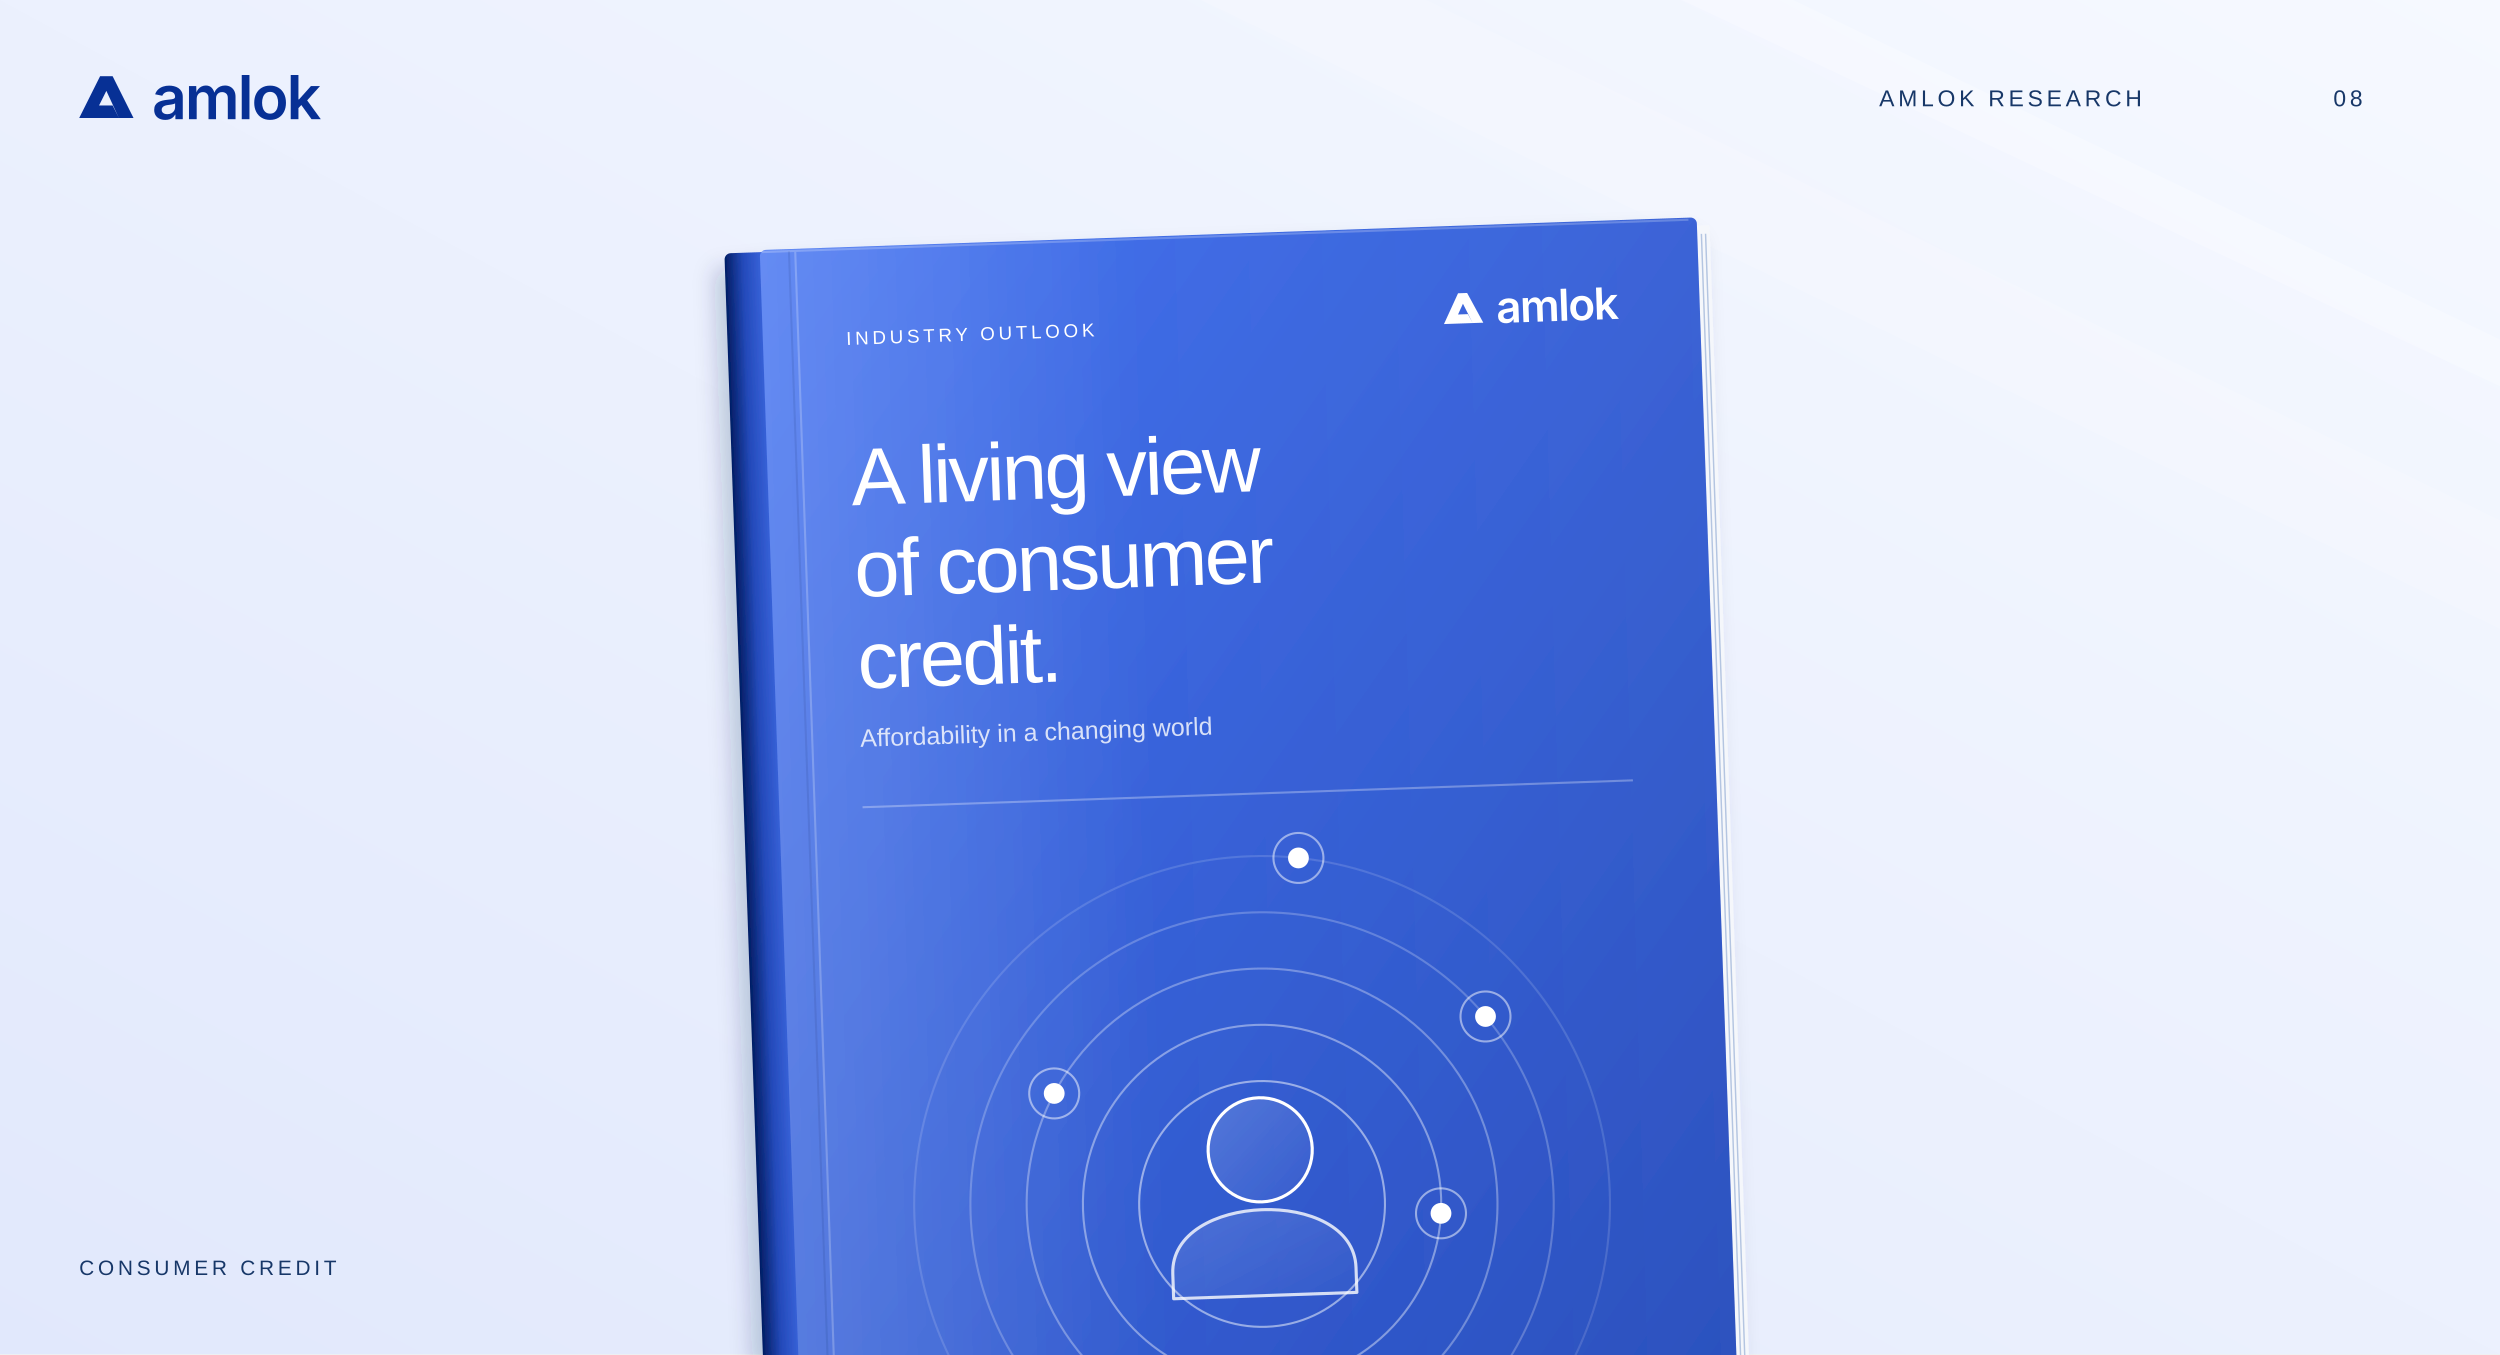
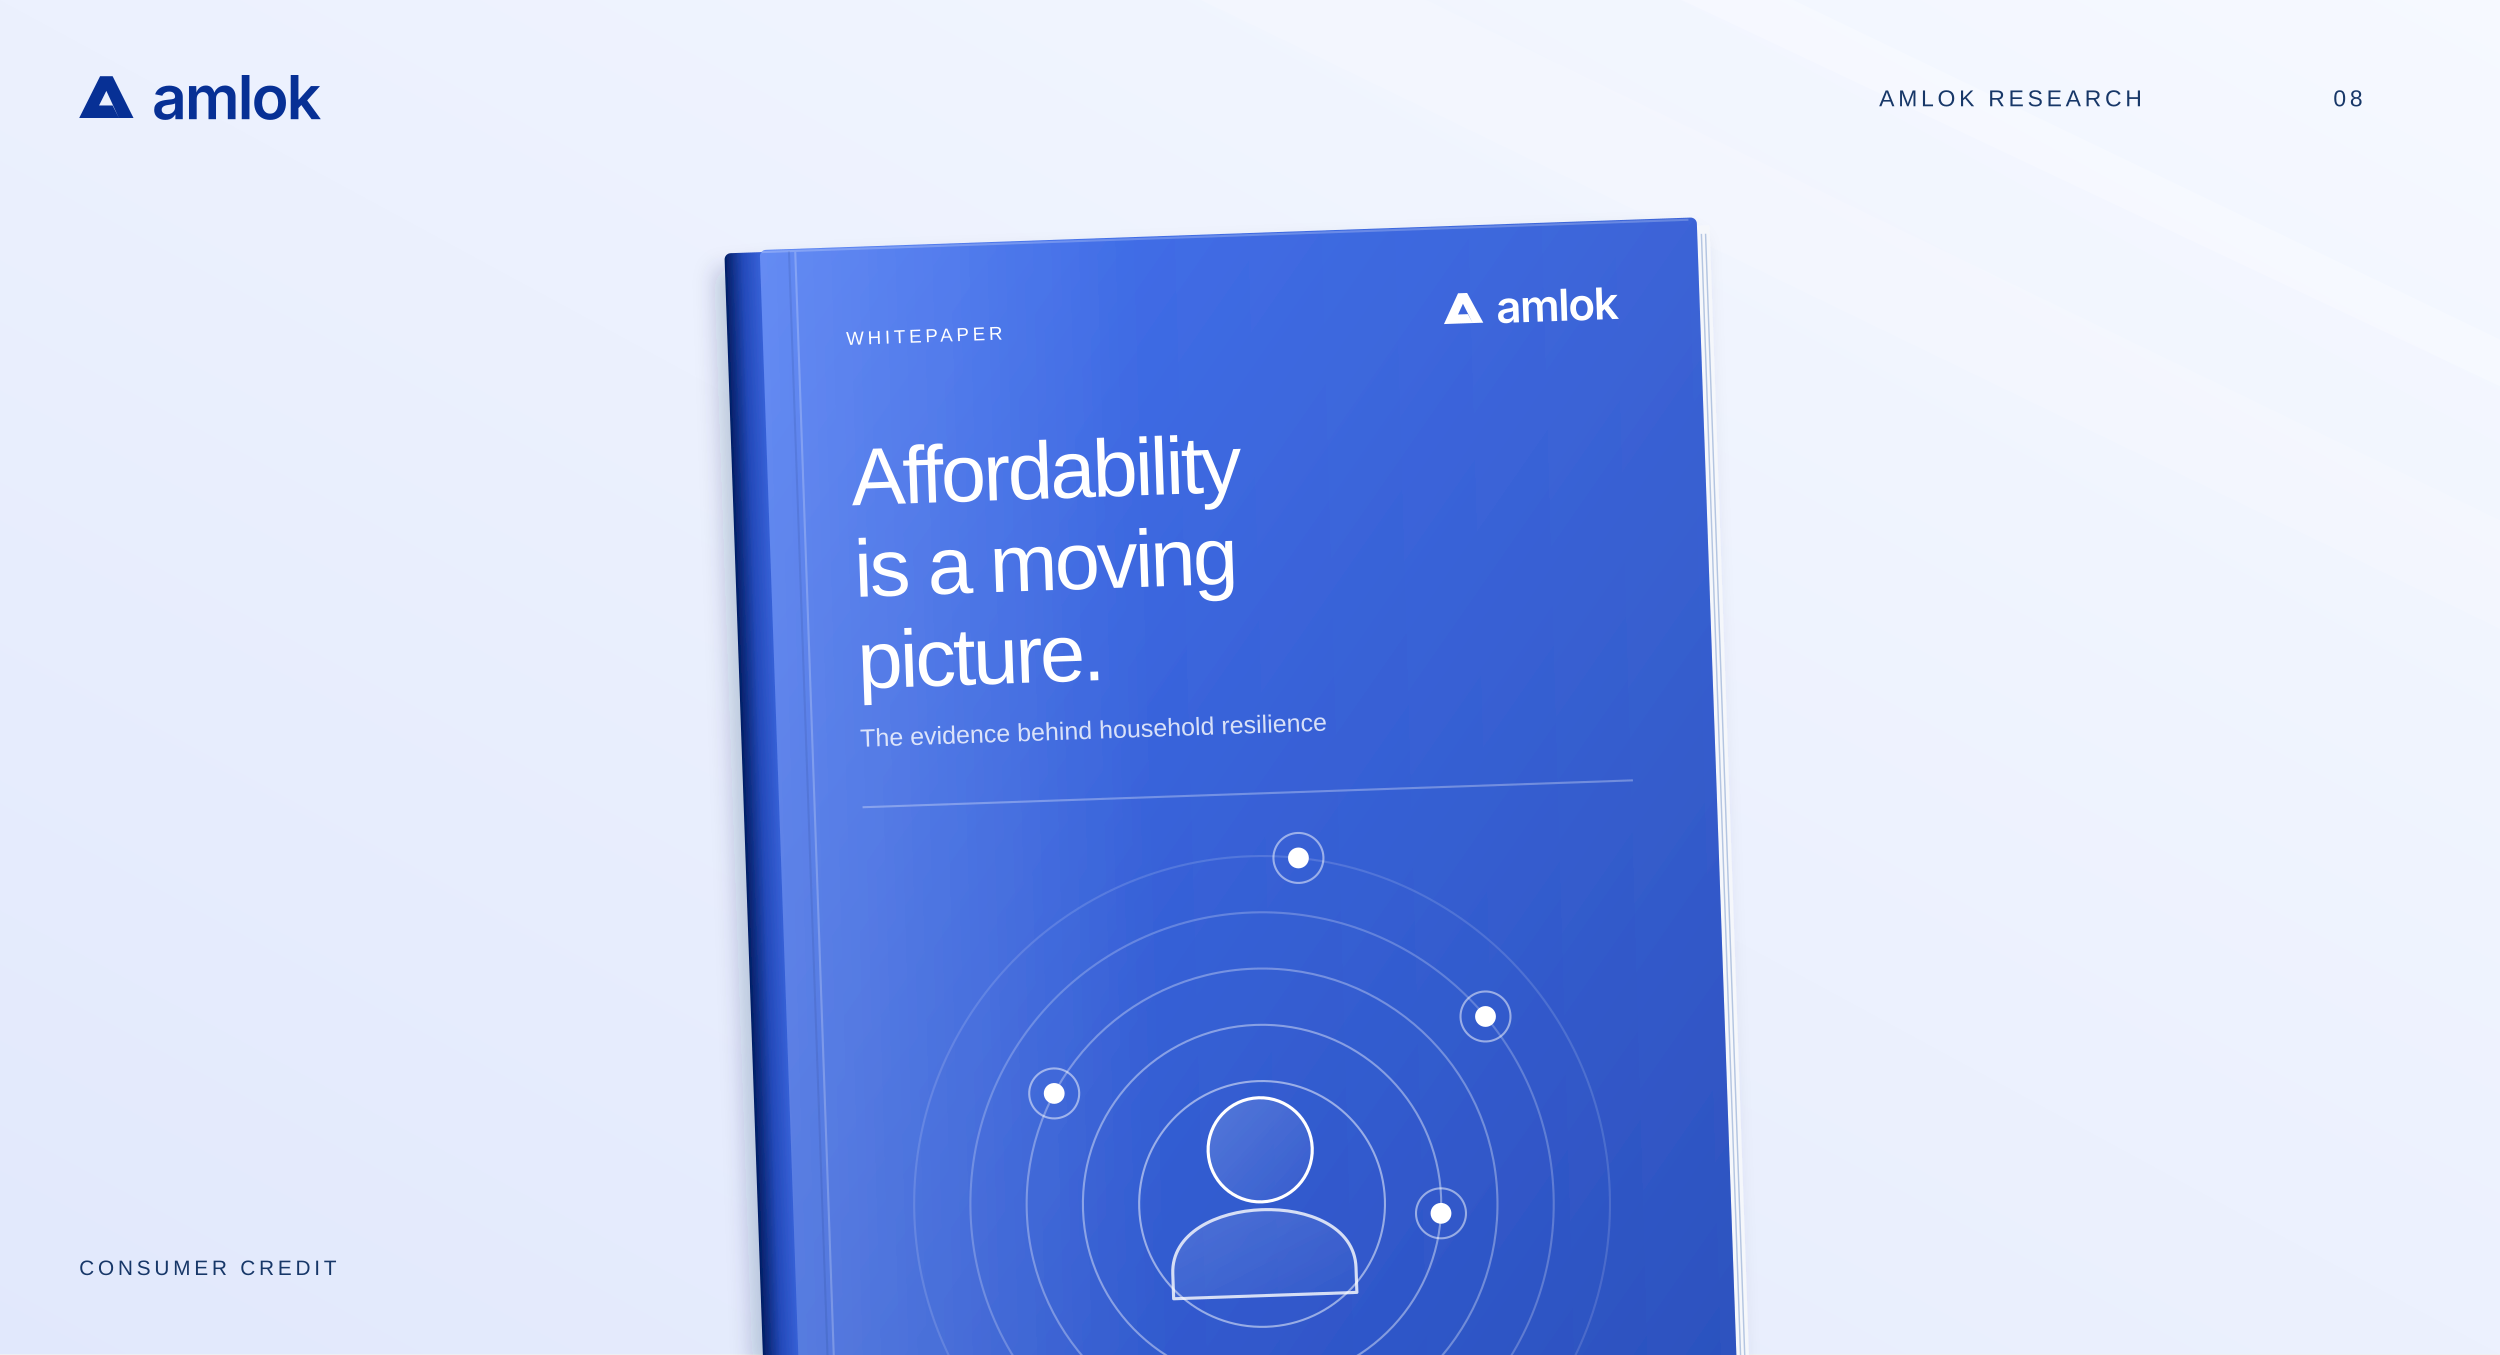
<svg xmlns="http://www.w3.org/2000/svg" width="1200" height="650" viewBox="0 0 1200 650">
  <defs>
    <linearGradient id="backdrop" x1="0" y1="1" x2="1" y2="0">
      <stop stop-color="#e1e8fc" />
      <stop offset="1" stop-color="#f6f9ff" />
    </linearGradient>
    <linearGradient id="cover" x1="0" y1="0" x2="1" y2="1">
      <stop stop-color="#4775f1" />
      <stop offset="1" stop-color="#244aba" />
    </linearGradient>
    <linearGradient id="spine">
      <stop stop-color="#021d64" />
      <stop offset=".3" stop-color="#244aba" />
      <stop offset=".82" stop-color="#4775f1" />
      <stop offset="1" stop-color="#244aba" />
    </linearGradient>
    <linearGradient id="glass" x1="0" y1="0" x2="1" y2="1">
      <stop stop-color="#ffffff" stop-opacity=".16" />
      <stop offset="1" stop-color="#ffffff" stop-opacity=".02" />
    </linearGradient>
    <linearGradient id="sheen">
      <stop stop-color="#fff" stop-opacity=".16" />
      <stop offset=".4" stop-color="#fff" stop-opacity="0" />
      <stop offset="1" stop-color="#fff" stop-opacity=".03" />
    </linearGradient>
    <filter id="shadow" x="-70%" y="-30%" width="220%" height="180%">
      <feDropShadow dx="-28" dy="30" stdDeviation="25" flood-color="#031e59" flood-opacity=".26" />
      <feDropShadow dx="-5" dy="7" stdDeviation="5" flood-color="#031e59" flood-opacity=".2" />
    </filter>
  </defs>
  <rect width="1200" height="650" fill="url(#backdrop)" />
  <path d="M540-70L1250 274V326L432-70Z" fill="#fff" opacity=".14" />
  <path d="M715-70L1250 187V209L659-70Z" fill="#fff" opacity=".24" />
  <svg x="38" y="36" width="116" height="21.56" viewBox="4.125 17.449 158.973 29.553" fill="#073095">
    <path transform="translate(0 10) scale(1.375)" d="M3 26 13 6h6l10 20h-7L16 13l-3.5 7H19l3 6H3Z" />
    <path d="M60.798 47.002Q58.721 47.002 57.06 46.253Q55.398 45.503 54.438 44.034Q53.477 42.566 53.477 40.41Q53.477 38.563 54.17 37.356Q54.863 36.149 56.05 35.426Q57.238 34.703 58.724 34.332Q60.21 33.962 61.797 33.795Q63.708 33.583 64.893 33.425Q66.077 33.267 66.638 32.918Q67.198 32.568 67.198 31.83V31.727Q67.198 30.648 66.764 29.902Q66.33 29.155 65.484 28.756Q64.637 28.357 63.387 28.357Q62.12 28.357 61.19 28.747Q60.259 29.137 59.671 29.76Q59.084 30.384 58.809 31.11L54.102 30.145Q54.752 28.209 56.1 26.948Q57.448 25.688 59.318 25.065Q61.188 24.441 63.367 24.441Q64.904 24.441 66.476 24.807Q68.048 25.173 69.361 26.024Q70.674 26.876 71.475 28.325Q72.275 29.773 72.275 31.952V46.551H67.419V43.54H67.213Q66.736 44.47 65.877 45.26Q65.018 46.049 63.759 46.526Q62.499 47.002 60.798 47.002ZM62.1 43.229Q63.673 43.229 64.821 42.608Q65.968 41.987 66.597 40.956Q67.227 39.925 67.227 38.716V36.132Q66.977 36.337 66.388 36.51Q65.798 36.684 65.061 36.819Q64.323 36.954 63.615 37.051Q62.908 37.148 62.414 37.213Q61.271 37.362 60.357 37.722Q59.444 38.082 58.92 38.716Q58.397 39.35 58.397 40.354Q58.397 41.297 58.877 41.936Q59.358 42.574 60.191 42.902Q61.023 43.229 62.1 43.229Z" />
    <path d="M76.361 46.551V24.715H81.129L81.324 29.963H80.952Q81.43 28.024 82.414 26.792Q83.398 25.559 84.718 24.963Q86.038 24.366 87.48 24.366Q89.841 24.366 91.298 25.852Q92.755 27.338 93.354 30.213H92.744Q93.198 28.263 94.283 26.963Q95.367 25.662 96.863 25.014Q98.359 24.366 100.055 24.366Q102.019 24.366 103.589 25.222Q105.159 26.077 106.072 27.734Q106.986 29.391 106.986 31.824V46.551H101.909V32.604Q101.909 30.578 100.799 29.636Q99.689 28.694 98.128 28.694Q96.902 28.694 96.007 29.222Q95.111 29.749 94.63 30.679Q94.148 31.609 94.148 32.841V46.551H89.198V32.379Q89.198 30.703 88.163 29.699Q87.128 28.694 85.505 28.694Q84.397 28.694 83.467 29.209Q82.537 29.724 81.987 30.717Q81.437 31.709 81.437 33.166V46.551Z" />
    <path d="M116.153 17.449V46.551H111.077V17.449Z" />
    <path d="M129.723 46.991Q126.543 46.991 124.198 45.582Q121.852 44.172 120.571 41.636Q119.289 39.101 119.289 35.741Q119.289 32.345 120.571 29.803Q121.852 27.261 124.198 25.851Q126.543 24.441 129.723 24.441Q132.915 24.441 135.259 25.851Q137.604 27.261 138.886 29.803Q140.167 32.345 140.167 35.741Q140.167 39.101 138.886 41.636Q137.604 44.172 135.259 45.582Q132.915 46.991 129.723 46.991ZM129.723 42.87Q131.501 42.87 132.677 41.913Q133.853 40.955 134.431 39.335Q135.009 37.714 135.009 35.727Q135.009 33.721 134.431 32.098Q133.853 30.476 132.677 29.519Q131.501 28.563 129.723 28.563Q127.95 28.563 126.783 29.519Q125.616 30.476 125.037 32.092Q124.459 33.709 124.459 35.727Q124.459 37.714 125.037 39.335Q125.616 40.955 126.783 41.913Q127.95 42.87 129.723 42.87Z" />
    <path d="M147.944 39.669V33.521H148.751L156.624 24.715H162.59L152.935 35.473H151.884ZM143.301 46.551V17.449H148.377V46.551ZM156.99 46.551 149.84 36.605 153.282 33.007 163.098 46.551Z" />
  </svg>
  <g fill="#173768" font-family="Arial, sans-serif" font-size="11" letter-spacing="1.8">
    <text x="902" y="51">AMLOK RESEARCH</text>
    <text x="1120" y="51">08</text>
    <text x="38" y="612" font-size="10">CONSUMER CREDIT</text>
  </g>
  <g filter="url(#shadow)">
    <g transform="translate(375 112) rotate(-2 225 300)">
      <rect x="-17" y="1" width="30" height="600" rx="3" fill="url(#spine)" />
      <path d="M450 4H456V594H450Z" fill="#f5f7fb" />
      <path d="M452 8V591M454 8V591" stroke="#b4c5e1" stroke-width=".7" />
      <rect width="450" height="600" rx="3" fill="url(#cover)" />
      <path d="M14 1V600" stroke="#001d6b" stroke-opacity=".16" />
      <path d="M17 1V600M1 1H446" stroke="#fff" stroke-opacity=".22" />
      <rect width="450" height="600" rx="3" fill="url(#sheen)" />
      <g fill="#ffffff" font-family="Arial, sans-serif">
-         <text x="40" y="47" font-size="9" letter-spacing="1.8">INDUSTRY OUTLOOK</text>
+         <text x="40" y="47" font-size="9" letter-spacing="1.8">WHITEPAPER</text>
        <svg x="327" y="32" width="84" height="15.62" viewBox="4.125 17.449 158.973 29.553" fill="#ffffff">
          <path transform="translate(0 10) scale(1.375)" d="M3 26 13 6h6l10 20h-7L16 13l-3.5 7H19l3 6H3Z" />
          <path d="M60.798 47.002Q58.721 47.002 57.06 46.253Q55.398 45.503 54.438 44.034Q53.477 42.566 53.477 40.41Q53.477 38.563 54.17 37.356Q54.863 36.149 56.05 35.426Q57.238 34.703 58.724 34.332Q60.21 33.962 61.797 33.795Q63.708 33.583 64.893 33.425Q66.077 33.267 66.638 32.918Q67.198 32.568 67.198 31.83V31.727Q67.198 30.648 66.764 29.902Q66.33 29.155 65.484 28.756Q64.637 28.357 63.387 28.357Q62.12 28.357 61.19 28.747Q60.259 29.137 59.671 29.76Q59.084 30.384 58.809 31.11L54.102 30.145Q54.752 28.209 56.1 26.948Q57.448 25.688 59.318 25.065Q61.188 24.441 63.367 24.441Q64.904 24.441 66.476 24.807Q68.048 25.173 69.361 26.024Q70.674 26.876 71.475 28.325Q72.275 29.773 72.275 31.952V46.551H67.419V43.54H67.213Q66.736 44.47 65.877 45.26Q65.018 46.049 63.759 46.526Q62.499 47.002 60.798 47.002ZM62.1 43.229Q63.673 43.229 64.821 42.608Q65.968 41.987 66.597 40.956Q67.227 39.925 67.227 38.716V36.132Q66.977 36.337 66.388 36.51Q65.798 36.684 65.061 36.819Q64.323 36.954 63.615 37.051Q62.908 37.148 62.414 37.213Q61.271 37.362 60.357 37.722Q59.444 38.082 58.92 38.716Q58.397 39.35 58.397 40.354Q58.397 41.297 58.877 41.936Q59.358 42.574 60.191 42.902Q61.023 43.229 62.1 43.229Z" />
          <path d="M76.361 46.551V24.715H81.129L81.324 29.963H80.952Q81.43 28.024 82.414 26.792Q83.398 25.559 84.718 24.963Q86.038 24.366 87.48 24.366Q89.841 24.366 91.298 25.852Q92.755 27.338 93.354 30.213H92.744Q93.198 28.263 94.283 26.963Q95.367 25.662 96.863 25.014Q98.359 24.366 100.055 24.366Q102.019 24.366 103.589 25.222Q105.159 26.077 106.072 27.734Q106.986 29.391 106.986 31.824V46.551H101.909V32.604Q101.909 30.578 100.799 29.636Q99.689 28.694 98.128 28.694Q96.902 28.694 96.007 29.222Q95.111 29.749 94.63 30.679Q94.148 31.609 94.148 32.841V46.551H89.198V32.379Q89.198 30.703 88.163 29.699Q87.128 28.694 85.505 28.694Q84.397 28.694 83.467 29.209Q82.537 29.724 81.987 30.717Q81.437 31.709 81.437 33.166V46.551Z" />
          <path d="M116.153 17.449V46.551H111.077V17.449Z" />
          <path d="M129.723 46.991Q126.543 46.991 124.198 45.582Q121.852 44.172 120.571 41.636Q119.289 39.101 119.289 35.741Q119.289 32.345 120.571 29.803Q121.852 27.261 124.198 25.851Q126.543 24.441 129.723 24.441Q132.915 24.441 135.259 25.851Q137.604 27.261 138.886 29.803Q140.167 32.345 140.167 35.741Q140.167 39.101 138.886 41.636Q137.604 44.172 135.259 45.582Q132.915 46.991 129.723 46.991ZM129.723 42.87Q131.501 42.87 132.677 41.913Q133.853 40.955 134.431 39.335Q135.009 37.714 135.009 35.727Q135.009 33.721 134.431 32.098Q133.853 30.476 132.677 29.519Q131.501 28.563 129.723 28.563Q127.95 28.563 126.783 29.519Q125.616 30.476 125.037 32.092Q124.459 33.709 124.459 35.727Q124.459 37.714 125.037 39.335Q125.616 40.955 126.783 41.913Q127.95 42.87 129.723 42.87Z" />
          <path d="M147.944 39.669V33.521H148.751L156.624 24.715H162.59L152.935 35.473H151.884ZM143.301 46.551V17.449H148.377V46.551ZM156.99 46.551 149.84 36.605 153.282 33.007 163.098 46.551Z" />
        </svg>
        <text font-size="39" font-weight="500" letter-spacing="-1.3">
-           <tspan x="40" y="124">A living view</tspan>
-           <tspan x="40" y="168">of consumer</tspan>
-           <tspan x="40" y="212">credit.</tspan>
+           <tspan x="40" y="124">Affordability</tspan>
+           <tspan x="40" y="168">is a moving</tspan>
+           <tspan x="40" y="212">picture.</tspan>
        </text>
-         <text x="40" y="240" font-size="12" opacity=".8">Affordability in a changing world</text>
+         <text x="40" y="240" font-size="12" opacity=".8">The evidence behind household resilience</text>
        <path d="M40 269H410" stroke="#ffffff" stroke-opacity=".3" />
      </g>
      <g color="#ffffff" font-family="Arial, sans-serif">
        <circle cx="225" cy="466" r="59" fill="none" stroke="currentColor" stroke-width="1" opacity="0.50" />
        <circle cx="225" cy="466" r="86" fill="none" stroke="currentColor" stroke-width="1" opacity="0.41" />
        <circle cx="225" cy="466" r="113" fill="none" stroke="currentColor" stroke-width="1" opacity="0.32" />
        <circle cx="225" cy="466" r="140" fill="none" stroke="currentColor" stroke-width="1" opacity="0.23" />
        <circle cx="225" cy="466" r="167" fill="none" stroke="currentColor" stroke-width="1" opacity="0.14" />
        <circle cx="225" cy="440" r="25" fill="url(#glass)" stroke="currentColor" stroke-width="1.5" />
        <path d="M181 510V498C181 459 269 459 269 498V510Z" fill="url(#glass)" stroke="currentColor" stroke-width="1.5" opacity="0.8" stroke-linecap="round" stroke-linejoin="round" />
        <circle cx="310.673" cy="473.495" r="5" fill="currentColor" opacity="1" />
        <circle cx="310.673" cy="473.495" r="12" fill="none" stroke="currentColor" opacity=".5" />
        <circle cx="263.648" cy="572.185" r="5" fill="currentColor" opacity="1" />
        <circle cx="263.648" cy="572.185" r="12" fill="none" stroke="currentColor" opacity=".5" />
        <circle cx="124.292" cy="563.252" r="5" fill="currentColor" opacity="1" />
        <circle cx="124.292" cy="563.252" r="12" fill="none" stroke="currentColor" opacity=".5" />
        <circle cx="127.139" cy="409.5" r="5" fill="currentColor" opacity="1" />
        <circle cx="127.139" cy="409.5" r="12" fill="none" stroke="currentColor" opacity=".5" />
        <circle cx="248.242" cy="300.625" r="5" fill="currentColor" opacity="1" />
        <circle cx="248.242" cy="300.625" r="12" fill="none" stroke="currentColor" opacity=".5" />
        <circle cx="335.322" cy="379.807" r="5" fill="currentColor" opacity="1" />
        <circle cx="335.322" cy="379.807" r="12" fill="none" stroke="currentColor" opacity=".5" />
      </g>
    </g>
  </g>
</svg>
